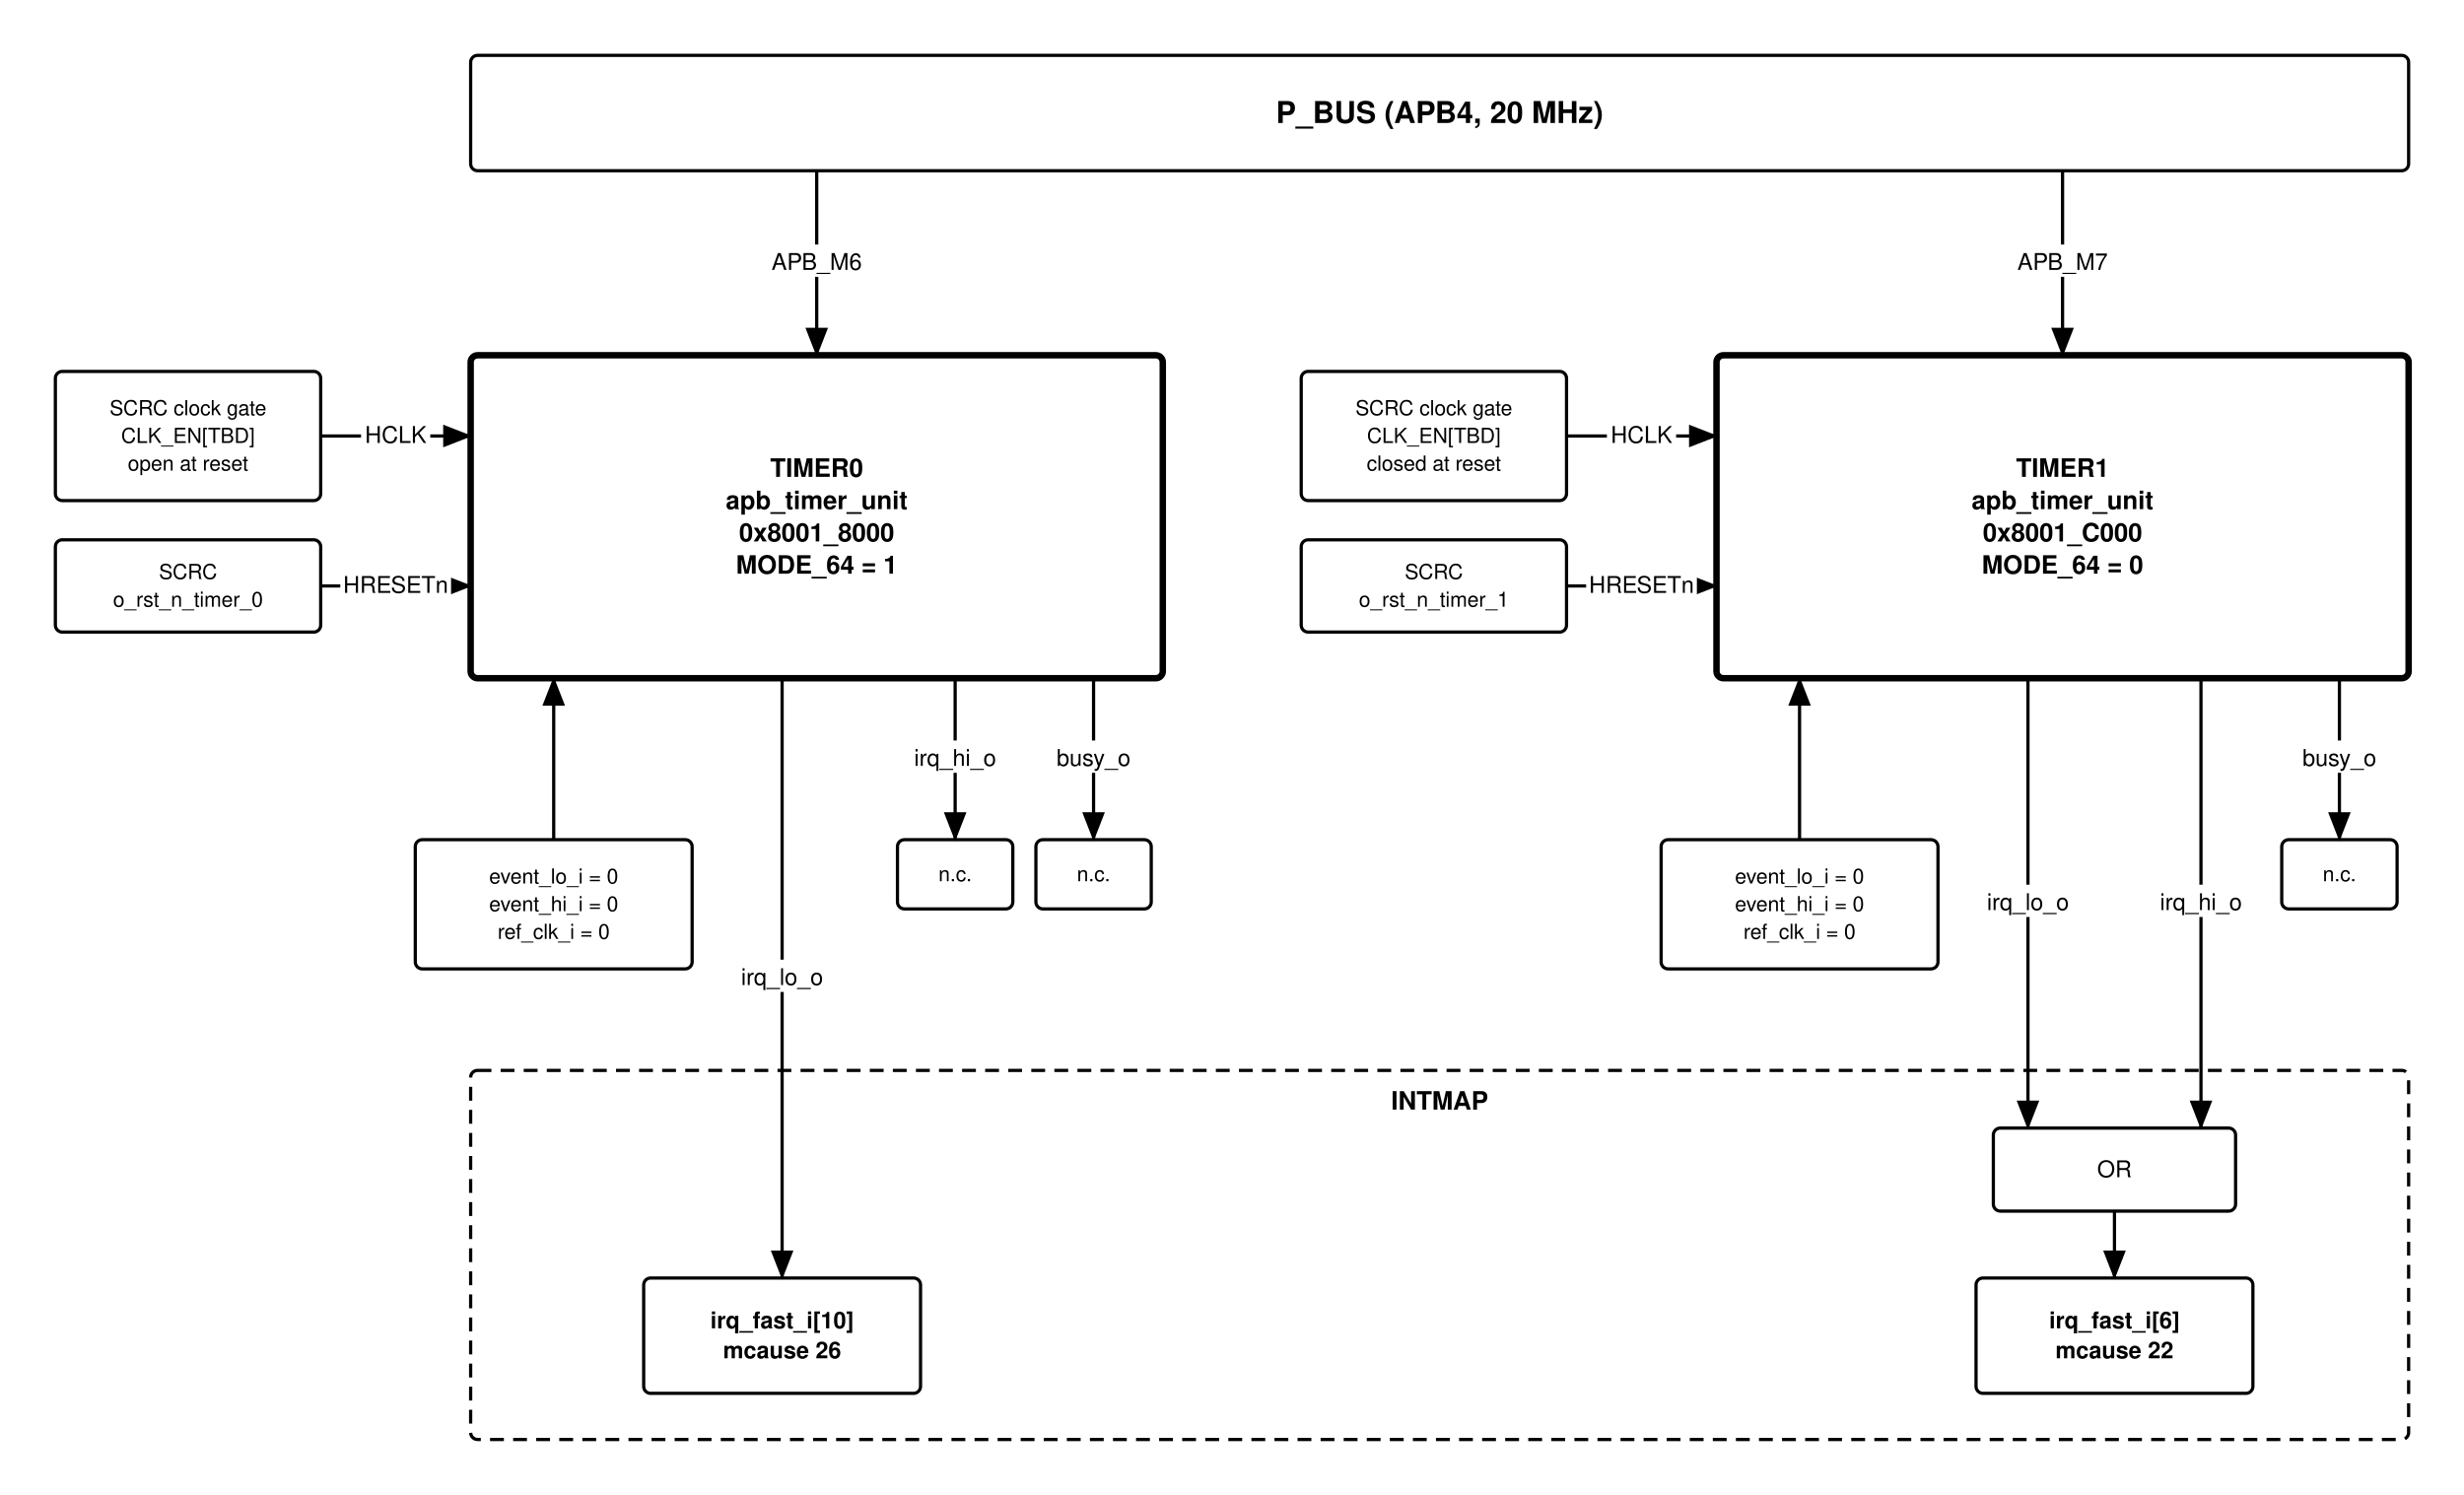
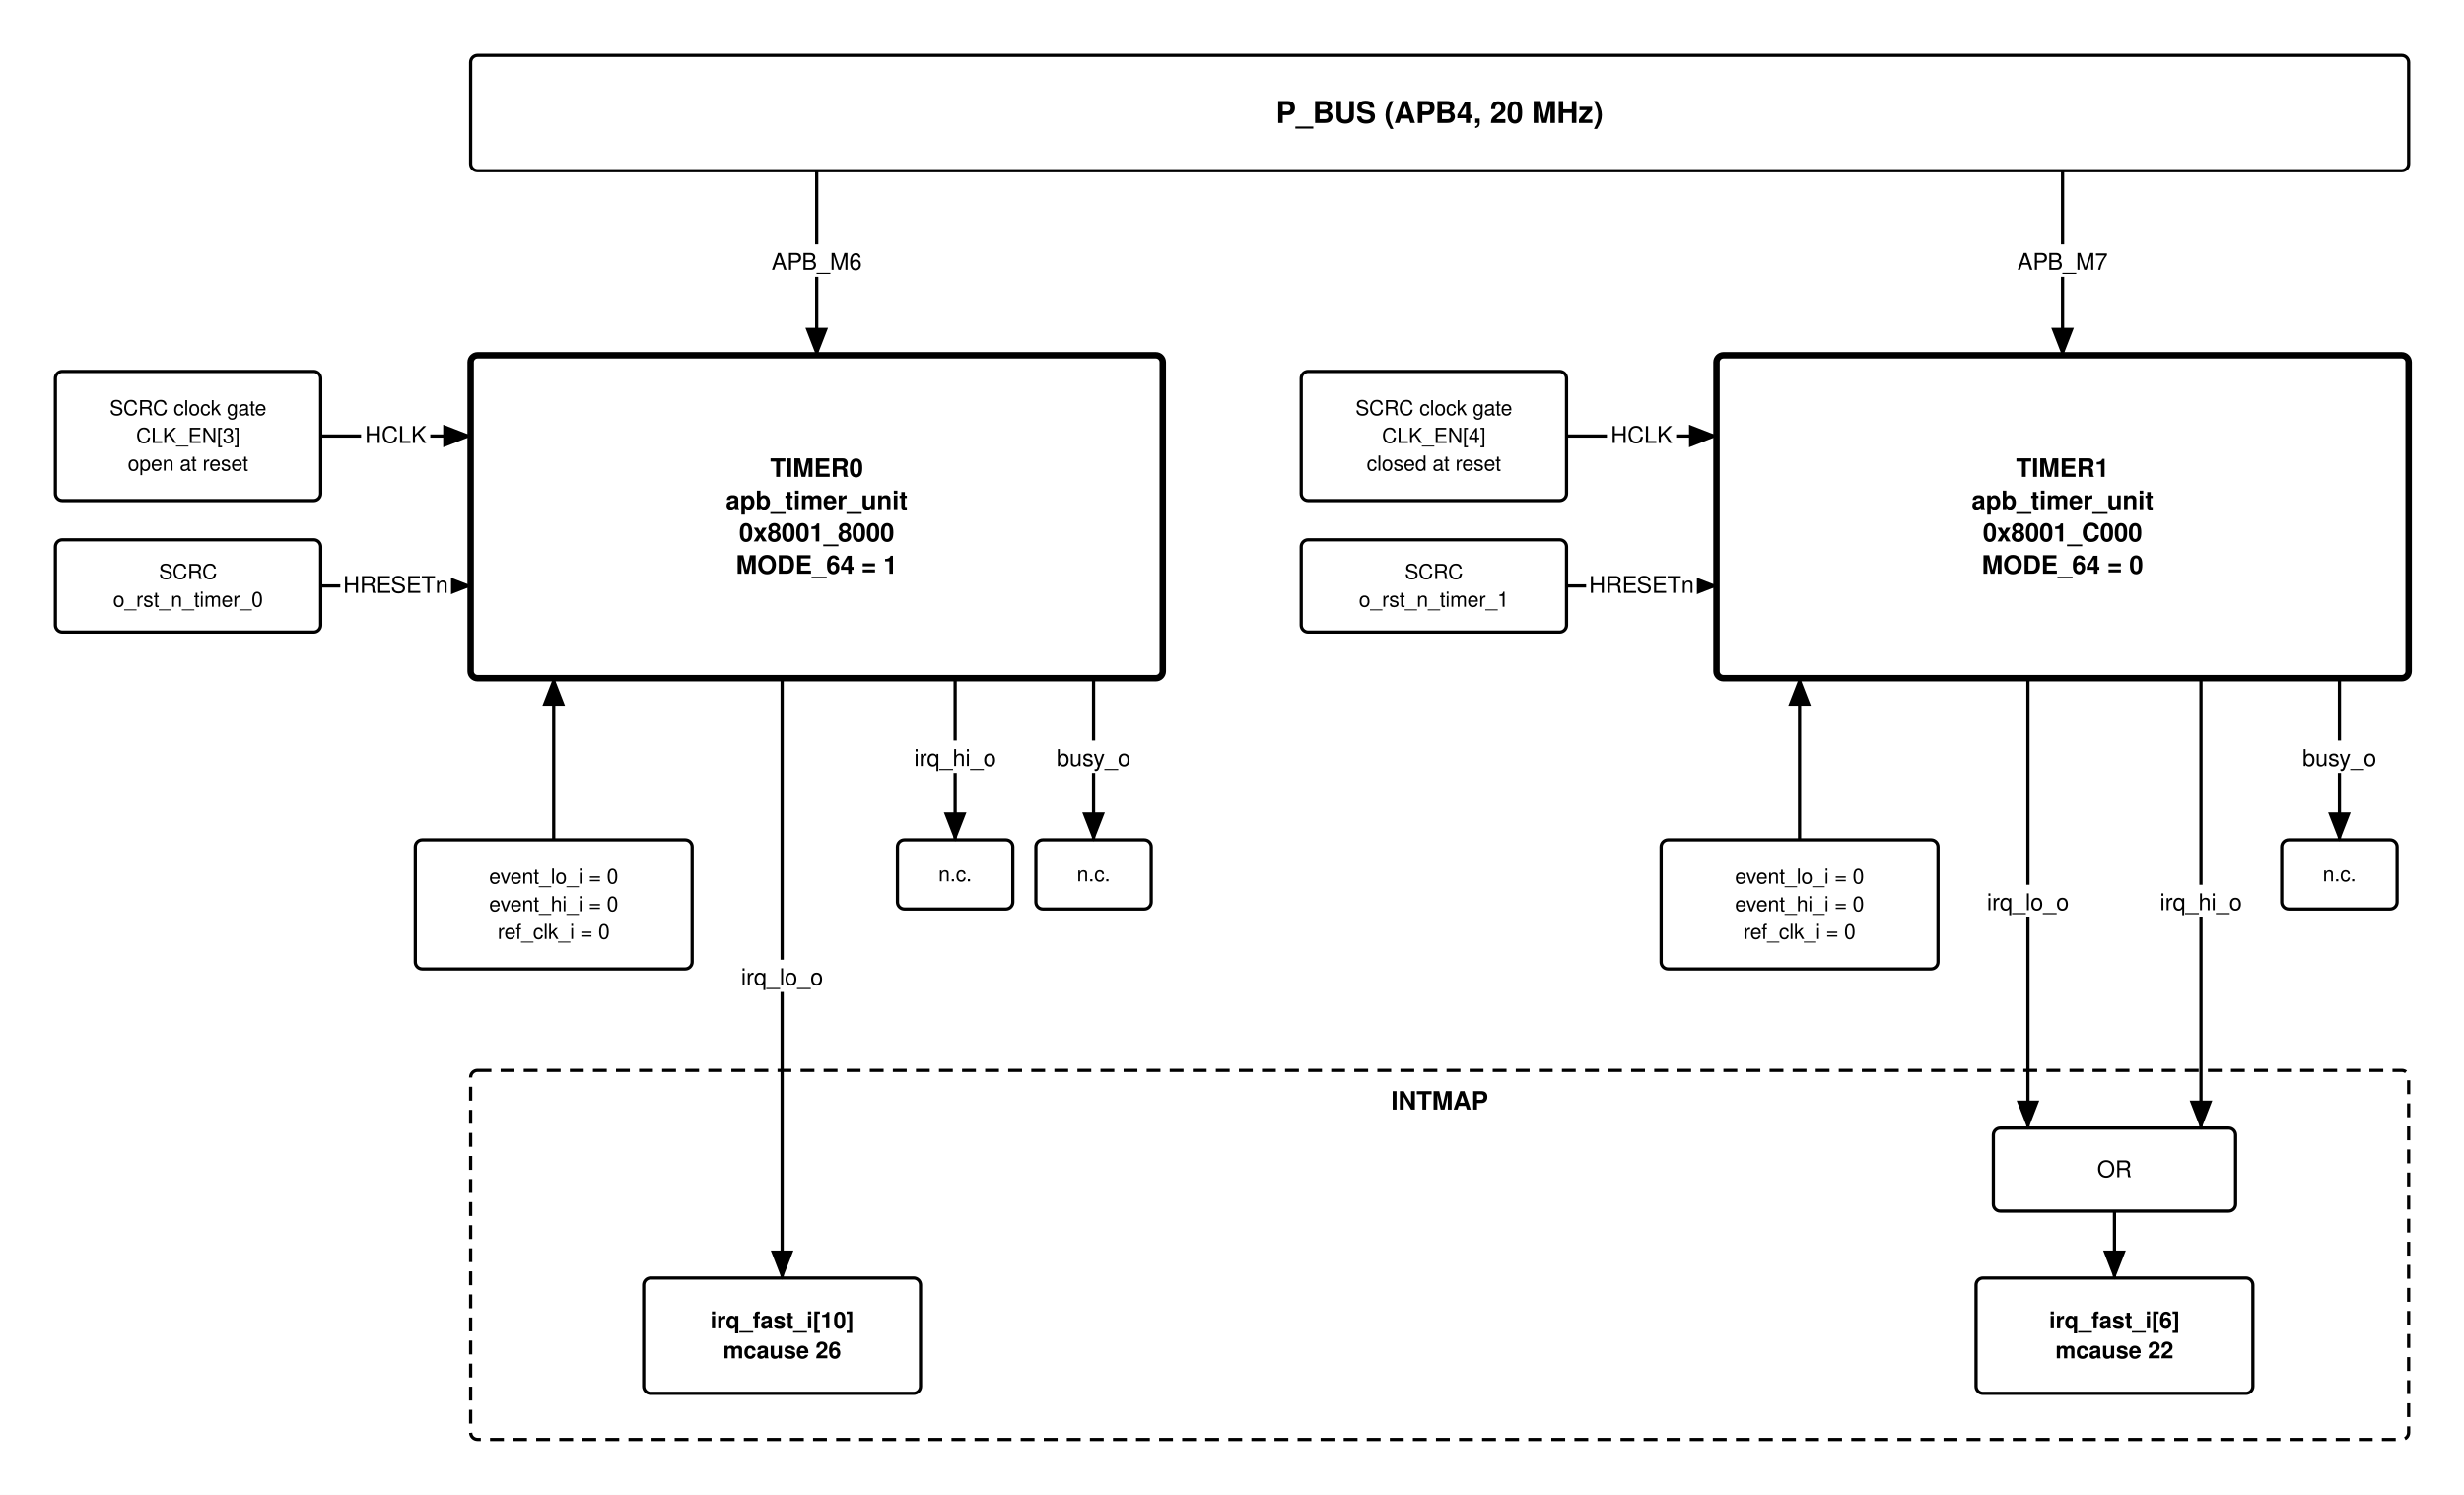
<svg xmlns="http://www.w3.org/2000/svg" width="1068" height="648" viewBox="-4 16 1068 648" font-family="Helvetica,Arial,sans-serif">
  <defs>
    <marker id="ah" markerWidth="9" markerHeight="7" refX="8.5" refY="3.5" orient="auto">
      <polygon points="0 0, 9 3.5, 0 7" fill="#000000" />
    </marker>
    <marker id="ahs" markerWidth="9" markerHeight="7" refX="0.5" refY="3.5" orient="auto">
      <polygon points="9 0, 0 3.5, 9 7" fill="#000000" />
    </marker>
  </defs>
  <rect x="-4" y="16" width="1068" height="648" fill="#ffffff" />
  <rect x="200" y="40" width="840" height="50" rx="3" fill="#ffffff" stroke="#000000" stroke-width="1.4" />
  <rect x="200" y="170" width="300" height="140" rx="3" fill="#ffffff" stroke="#000000" stroke-width="2.8" />
  <rect x="740" y="170" width="300" height="140" rx="3" fill="#ffffff" stroke="#000000" stroke-width="2.8" />
  <rect x="20" y="177" width="115" height="56" rx="3" fill="#ffffff" stroke="#000000" stroke-width="1.4" />
  <rect x="20" y="250" width="115" height="40" rx="3" fill="#ffffff" stroke="#000000" stroke-width="1.4" />
  <rect x="560" y="177" width="115" height="56" rx="3" fill="#ffffff" stroke="#000000" stroke-width="1.4" />
  <rect x="560" y="250" width="115" height="40" rx="3" fill="#ffffff" stroke="#000000" stroke-width="1.4" />
  <rect x="176" y="380" width="120" height="56" rx="3" fill="#ffffff" stroke="#000000" stroke-width="1.4" />
  <rect x="385" y="380" width="50" height="30" rx="3" fill="#ffffff" stroke="#000000" stroke-width="1.4" />
  <rect x="445" y="380" width="50" height="30" rx="3" fill="#ffffff" stroke="#000000" stroke-width="1.4" />
  <rect x="716" y="380" width="120" height="56" rx="3" fill="#ffffff" stroke="#000000" stroke-width="1.4" />
  <rect x="985" y="380" width="50" height="30" rx="3" fill="#ffffff" stroke="#000000" stroke-width="1.4" />
  <rect x="200" y="480" width="840" height="160" rx="3" fill="none" stroke="#000000" stroke-width="1.4" stroke-dasharray="6 4" />
  <rect x="860" y="505" width="105" height="36" rx="3" fill="#ffffff" stroke="#000000" stroke-width="1.4" />
  <rect x="275" y="570" width="120" height="50" rx="3" fill="#ffffff" stroke="#000000" stroke-width="1.4" />
  <rect x="852.5" y="570" width="120" height="50" rx="3" fill="#ffffff" stroke="#000000" stroke-width="1.4" />
  <polyline points="350.0,90.0 350.0,170.0" fill="none" stroke="#000000" stroke-width="1.4" marker-end="url(#ah)" />
  <rect x="329.0" y="122.0" width="42.0" height="14" fill="#ffffff" />
  <text x="350.0" y="133.0" font-size="10" fill="#000000" text-anchor="middle">APB_M6</text>
  <polyline points="890.0,90.0 890.0,170.0" fill="none" stroke="#000000" stroke-width="1.4" marker-end="url(#ah)" />
  <rect x="869.0" y="122.0" width="42.0" height="14" fill="#ffffff" />
  <text x="890.0" y="133.0" font-size="10" fill="#000000" text-anchor="middle">APB_M7</text>
  <polyline points="135.0,205.0 200.0,205.0" fill="none" stroke="#000000" stroke-width="1.4" marker-end="url(#ah)" />
  <rect x="152.5" y="197.0" width="30.0" height="14" fill="#ffffff" />
  <text x="167.5" y="208.0" font-size="10" fill="#000000" text-anchor="middle">HCLK</text>
  <polyline points="135.0,270.0 200.0,270.0" fill="none" stroke="#000000" stroke-width="1.4" marker-end="url(#ah)" />
  <rect x="143.5" y="262.0" width="48.0" height="14" fill="#ffffff" />
  <text x="167.5" y="273.0" font-size="10" fill="#000000" text-anchor="middle">HRESETn</text>
  <polyline points="675.0,205.0 740.0,205.0" fill="none" stroke="#000000" stroke-width="1.4" marker-end="url(#ah)" />
  <rect x="692.5" y="197.0" width="30.0" height="14" fill="#ffffff" />
  <text x="707.5" y="208.0" font-size="10" fill="#000000" text-anchor="middle">HCLK</text>
  <polyline points="675.0,270.0 740.0,270.0" fill="none" stroke="#000000" stroke-width="1.4" marker-end="url(#ah)" />
  <rect x="683.5" y="262.0" width="48.0" height="14" fill="#ffffff" />
  <text x="707.5" y="273.0" font-size="10" fill="#000000" text-anchor="middle">HRESETn</text>
  <polyline points="236.0,380.0 236.0,310.0" fill="none" stroke="#000000" stroke-width="1.4" marker-end="url(#ah)" />
  <polyline points="776.0,380.0 776.0,310.0" fill="none" stroke="#000000" stroke-width="1.4" marker-end="url(#ah)" />
  <polyline points="335.0,310.0 335.0,570.0" fill="none" stroke="#000000" stroke-width="1.4" marker-end="url(#ah)" />
  <rect x="308.0" y="432.0" width="54.0" height="14" fill="#ffffff" />
  <text x="335.0" y="443.0" font-size="10" fill="#000000" text-anchor="middle">irq_lo_o</text>
  <polyline points="410.0,310.0 410.0,380.0" fill="none" stroke="#000000" stroke-width="1.4" marker-end="url(#ah)" />
  <rect x="383.0" y="337.0" width="54.0" height="14" fill="#ffffff" />
  <text x="410.0" y="348.0" font-size="10" fill="#000000" text-anchor="middle">irq_hi_o</text>
  <polyline points="470.0,310.0 470.0,380.0" fill="none" stroke="#000000" stroke-width="1.4" marker-end="url(#ah)" />
  <rect x="449.0" y="337.0" width="42.0" height="14" fill="#ffffff" />
  <text x="470.0" y="348.0" font-size="10" fill="#000000" text-anchor="middle">busy_o</text>
  <polyline points="875.0,310.0 875.0,505.0" fill="none" stroke="#000000" stroke-width="1.4" marker-end="url(#ah)" />
  <rect x="848.0" y="399.5" width="54.0" height="14" fill="#ffffff" />
  <text x="875.0" y="410.5" font-size="10" fill="#000000" text-anchor="middle">irq_lo_o</text>
  <polyline points="950.0,310.0 950.0,505.0" fill="none" stroke="#000000" stroke-width="1.4" marker-end="url(#ah)" />
  <rect x="923.0" y="399.5" width="54.0" height="14" fill="#ffffff" />
  <text x="950.0" y="410.5" font-size="10" fill="#000000" text-anchor="middle">irq_hi_o</text>
  <polyline points="1010.0,310.0 1010.0,380.0" fill="none" stroke="#000000" stroke-width="1.4" marker-end="url(#ah)" />
  <rect x="989.0" y="337.0" width="42.0" height="14" fill="#ffffff" />
  <text x="1010.0" y="348.0" font-size="10" fill="#000000" text-anchor="middle">busy_o</text>
  <polyline points="912.5,541.0 912.5,570.0" fill="none" stroke="#000000" stroke-width="1.4" marker-end="url(#ah)" />
  <text x="620.0" y="69.3" font-size="13" text-anchor="middle" fill="#000000" font-weight="bold">P_BUS  (APB4, 20 MHz)</text>
  <text x="350.0" y="222.7" font-size="11" text-anchor="middle" fill="#000000" font-weight="bold">TIMER0</text>
  <text x="350.0" y="236.7" font-size="11" text-anchor="middle" fill="#000000" font-weight="bold">apb_timer_unit</text>
  <text x="350.0" y="250.7" font-size="11" text-anchor="middle" fill="#000000" font-weight="bold">0x8001_8000</text>
  <text x="350.0" y="264.7" font-size="11" text-anchor="middle" fill="#000000" font-weight="bold">MODE_64 = 1</text>
  <text x="890.0" y="222.7" font-size="11" text-anchor="middle" fill="#000000" font-weight="bold">TIMER1</text>
  <text x="890.0" y="236.7" font-size="11" text-anchor="middle" fill="#000000" font-weight="bold">apb_timer_unit</text>
  <text x="890.0" y="250.7" font-size="11" text-anchor="middle" fill="#000000" font-weight="bold">0x8001_C000</text>
  <text x="890.0" y="264.7" font-size="11" text-anchor="middle" fill="#000000" font-weight="bold">MODE_64 = 0</text>
  <text x="77.5" y="196.0" font-size="9" text-anchor="middle" fill="#000000">SCRC clock gate</text>
-   <text x="77.5" y="208.0" font-size="9" text-anchor="middle" fill="#000000">CLK_EN[TBD]</text>
+   <text x="77.5" y="208.0" font-size="9" text-anchor="middle" fill="#000000">CLK_EN[3]</text>
  <text x="77.5" y="220.0" font-size="9" text-anchor="middle" fill="#000000">open at reset</text>
  <text x="77.5" y="267.0" font-size="9" text-anchor="middle" fill="#000000">SCRC</text>
  <text x="77.5" y="279.0" font-size="9" text-anchor="middle" fill="#000000">o_rst_n_timer_0</text>
  <text x="617.5" y="196.0" font-size="9" text-anchor="middle" fill="#000000">SCRC clock gate</text>
-   <text x="617.5" y="208.0" font-size="9" text-anchor="middle" fill="#000000">CLK_EN[TBD]</text>
+   <text x="617.5" y="208.0" font-size="9" text-anchor="middle" fill="#000000">CLK_EN[4]</text>
  <text x="617.5" y="220.0" font-size="9" text-anchor="middle" fill="#000000">closed at reset</text>
  <text x="617.5" y="267.0" font-size="9" text-anchor="middle" fill="#000000">SCRC</text>
  <text x="617.5" y="279.0" font-size="9" text-anchor="middle" fill="#000000">o_rst_n_timer_1</text>
  <text x="236.0" y="399.0" font-size="9" text-anchor="middle" fill="#000000">event_lo_i = 0</text>
  <text x="236.0" y="411.0" font-size="9" text-anchor="middle" fill="#000000">event_hi_i = 0</text>
  <text x="236.0" y="423.0" font-size="9" text-anchor="middle" fill="#000000">ref_clk_i = 0</text>
  <text x="410.0" y="398.0" font-size="9" text-anchor="middle" fill="#000000">n.c.</text>
  <text x="470.0" y="398.0" font-size="9" text-anchor="middle" fill="#000000">n.c.</text>
  <text x="776.0" y="399.0" font-size="9" text-anchor="middle" fill="#000000">event_lo_i = 0</text>
  <text x="776.0" y="411.0" font-size="9" text-anchor="middle" fill="#000000">event_hi_i = 0</text>
  <text x="776.0" y="423.0" font-size="9" text-anchor="middle" fill="#000000">ref_clk_i = 0</text>
  <text x="1010.0" y="398.0" font-size="9" text-anchor="middle" fill="#000000">n.c.</text>
  <text x="620.0" y="497.0" font-size="11" text-anchor="middle" fill="#000000" font-weight="bold">INTMAP</text>
  <text x="912.5" y="526.3" font-size="10" text-anchor="middle" fill="#000000">OR</text>
  <text x="335.0" y="591.8" font-size="10" text-anchor="middle" fill="#000000" font-weight="bold">irq_fast_i[10]</text>
  <text x="335.0" y="604.8" font-size="10" text-anchor="middle" fill="#000000" font-weight="bold">mcause 26</text>
  <text x="912.5" y="591.8" font-size="10" text-anchor="middle" fill="#000000" font-weight="bold">irq_fast_i[6]</text>
  <text x="912.5" y="604.8" font-size="10" text-anchor="middle" fill="#000000" font-weight="bold">mcause 22</text>
</svg>
